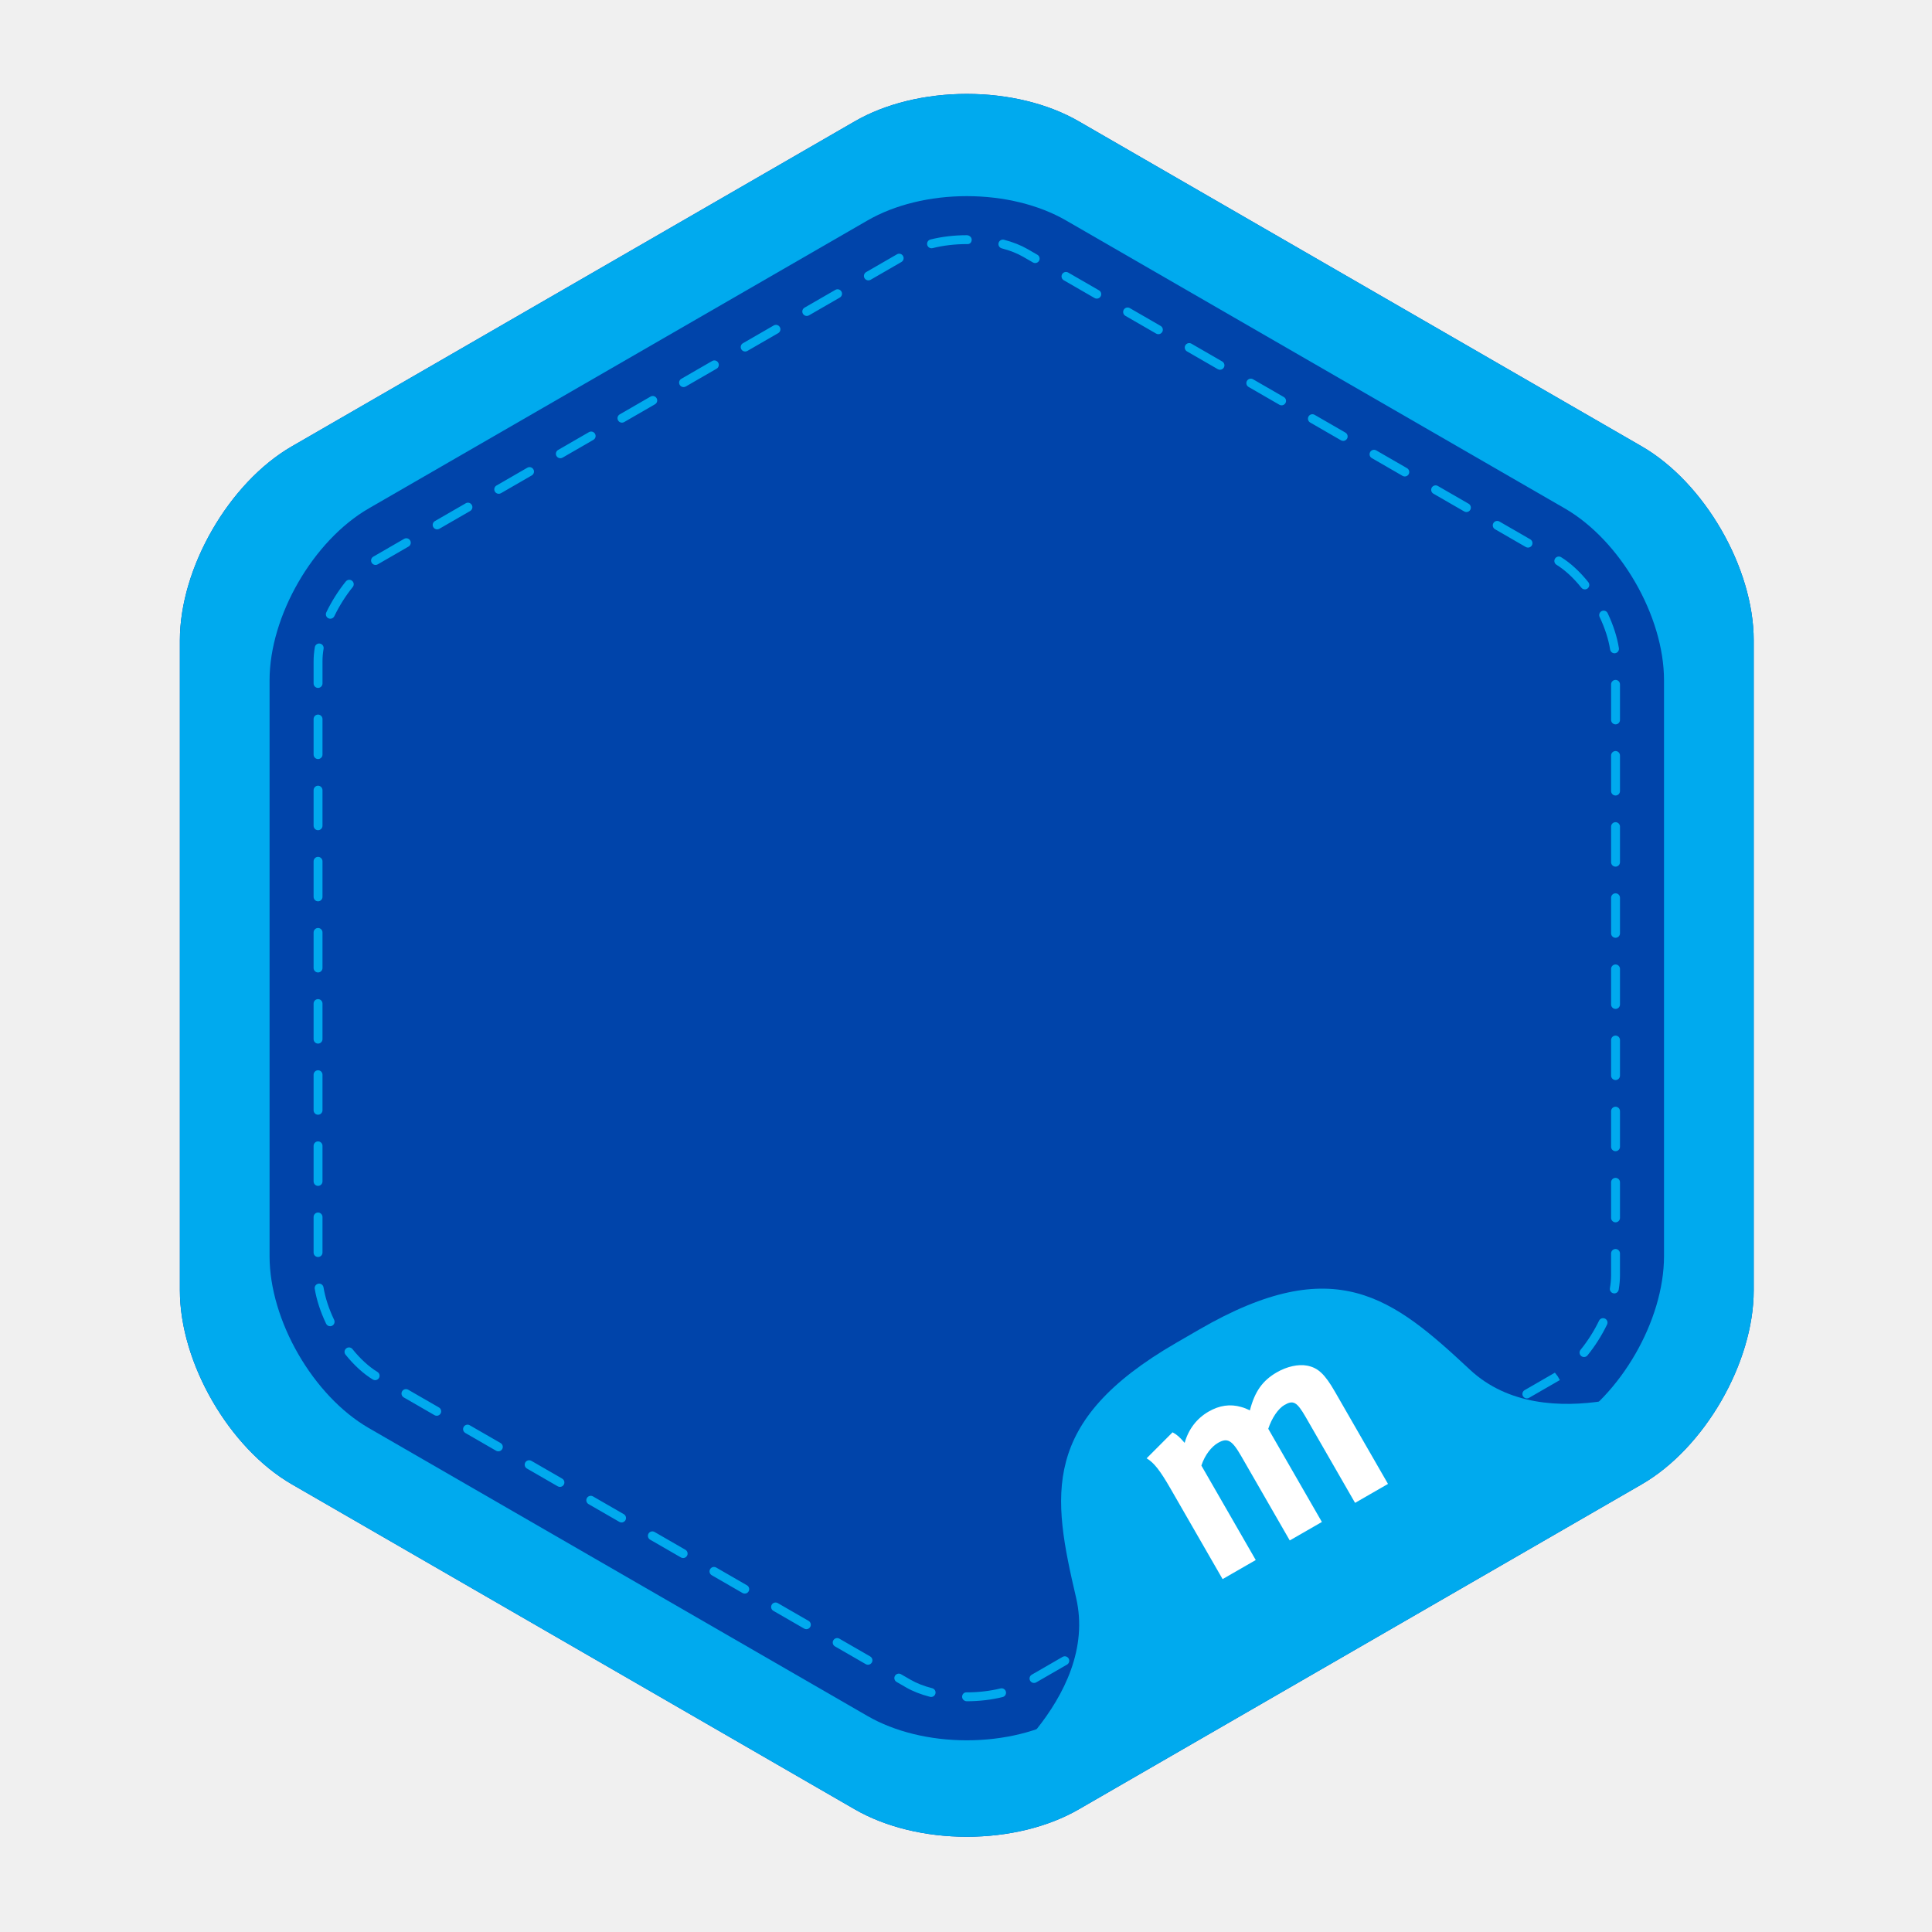
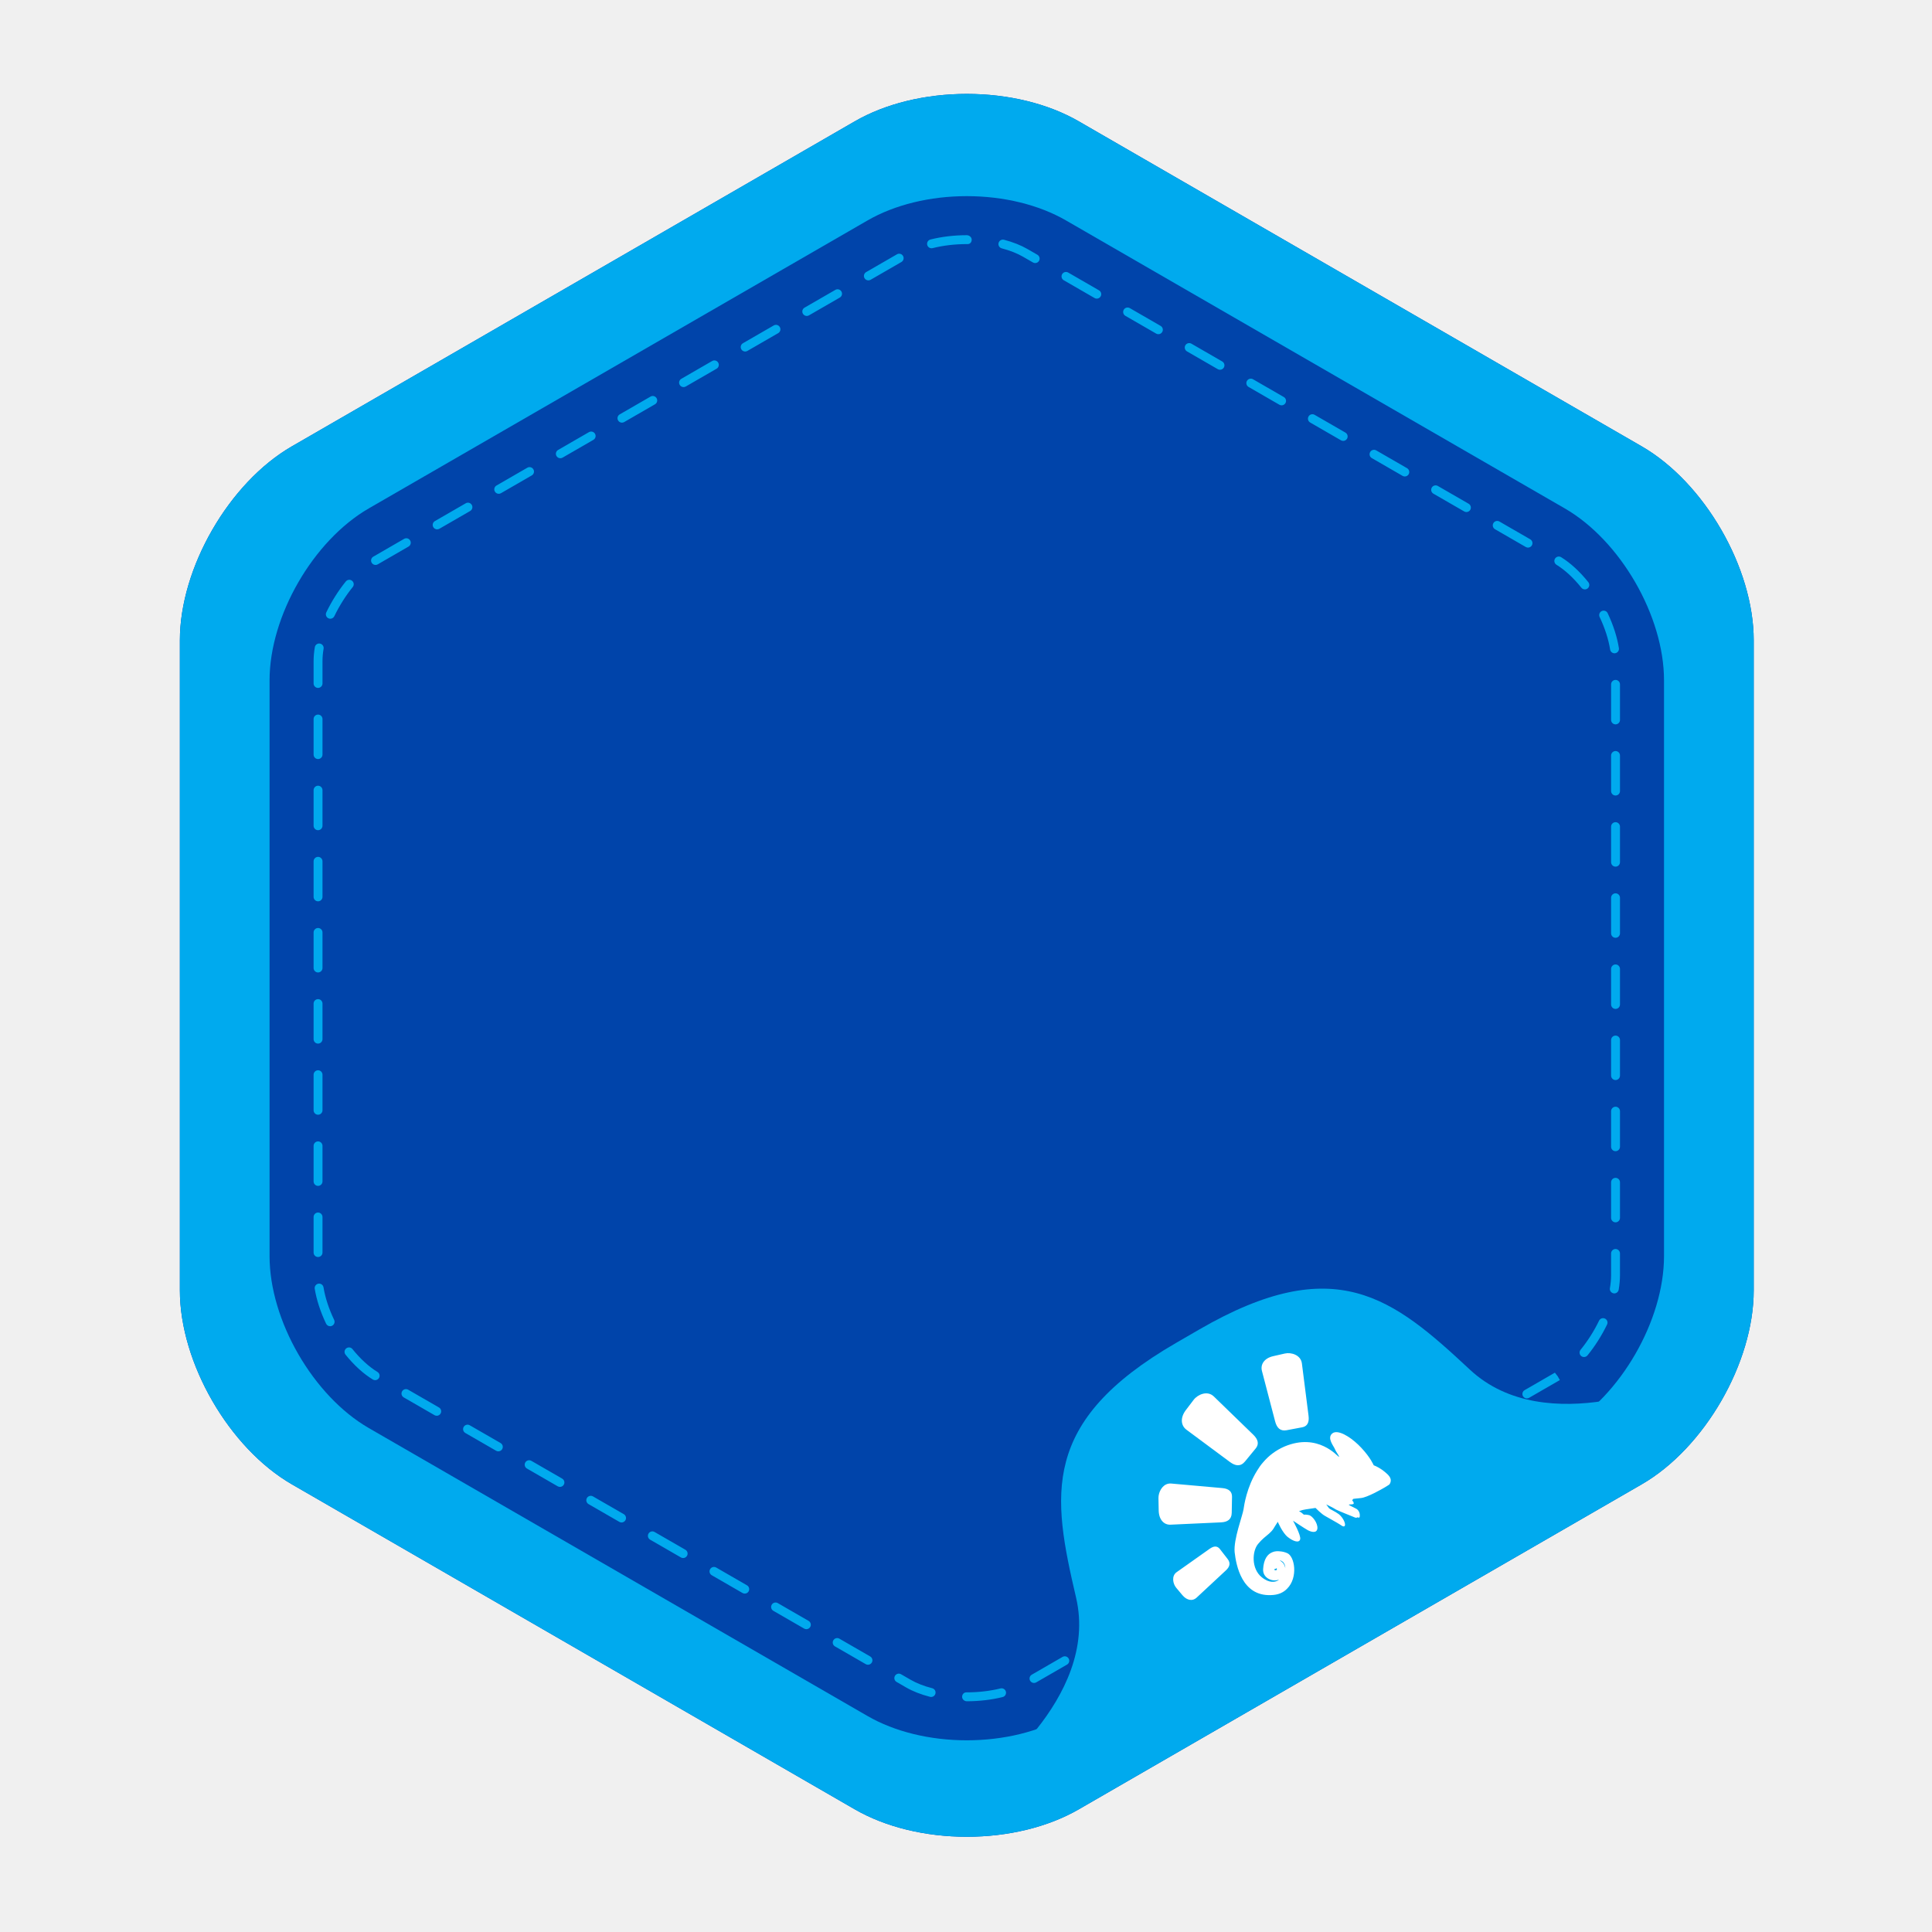
- <svg xmlns="http://www.w3.org/2000/svg" xmlns:xlink="http://www.w3.org/1999/xlink" version="1.0" x="0px" y="0px" width="512px" height="512px" viewBox="15 5 200 220" xml:space="preserve">
-   <defs>
+ <svg xmlns="http://www.w3.org/2000/svg" xmlns:xlink="http://www.w3.org/1999/xlink" version="1.0" x="0px" y="0px" width="512px" height="512px" viewBox="15 5 200 220" xml:space="preserve" id="svg4136">
+   <defs id="defs4138">
    <style id="palette">
- 			
				.color-background { fill: #04A; }
				.color-stitching { fill: #0AE; }
				.color-border { fill: #0AE; }
				.color-detail { fill: #FFF; }
- 			
- 		</style>
+ 			</style>
    <path id="backgroundShape" d="M115.089,214.155c-4.736,0-9.265-1.109-12.754-3.123l-64.099-37.009            c-7.151-4.13-12.754-13.833-12.754-22.091V77.917c0-8.26,5.603-17.962,12.754-22.092            l64.099-37.009c3.489-2.014,8.018-3.122,12.754-3.122c4.737,0,9.268,1.108,12.753,3.122            l64.102,37.009c7.15,4.13,12.754,13.832,12.754,22.092            v74.016c0,8.258-5.604,17.961-12.754,22.091l-64.102,37.008            C124.357,213.045,119.826,214.155,115.089,214.155z" />
  </defs>
  <g id="background" class="color-background">
-     <use xlink:href="#backgroundShape" />
+     <use xlink:href="#backgroundShape" id="use4143" />
  </g>
  <g id="mask" />
  <path id="stitching" class="color-stitching optional" title="Stitching" d="M115.089,198.725c-0.28,0-0.531-0.227-0.531-0.506c0-0.28,0.201-0.508,0.481-0.508h0.05           c1.333,0,2.661-0.154,3.841-0.447c0.271-0.066,0.545,0.098,0.613,0.369c0.067,0.271-0.098,0.546-0.369,0.613           C117.915,198.56,116.503,198.725,115.089,198.725z M111.029,198.237c-0.042,0-0.084-0.005-0.126-0.016           c-1.038-0.268-1.952-0.626-2.719-1.066l-1.09-0.631c-0.242-0.14-0.325-0.449-0.185-0.691c0.14-0.242,0.448-0.326,0.69-0.186           l1.091,0.629c0.686,0.396,1.515,0.721,2.464,0.965c0.27,0.069,0.434,0.346,0.363,0.616           C111.459,198.086,111.253,198.237,111.029,198.237z M122.744,196.642c-0.175,0-0.345-0.091-0.439-0.253           c-0.14-0.242-0.057-0.553,0.186-0.691l3.507-2.025c0.241-0.139,0.551-0.057,0.691,0.188c0.141,0.241,0.058,0.551-0.186,0.69           l-3.507,2.024C122.917,196.622,122.83,196.642,122.744,196.642z M103.838,194.567c-0.086,0-0.173-0.021-0.253-0.068l-3.507-2.023           c-0.242-0.141-0.325-0.449-0.186-0.691c0.141-0.242,0.45-0.326,0.691-0.186l3.507,2.023c0.242,0.142,0.326,0.449,0.187,0.692           C104.183,194.476,104.013,194.567,103.838,194.567z M129.76,192.593c-0.175,0-0.345-0.091-0.438-0.255           c-0.141-0.241-0.058-0.551,0.185-0.69l3.507-2.024c0.242-0.141,0.552-0.058,0.692,0.186c0.14,0.242,0.057,0.553-0.187,0.691           l-3.507,2.025C129.932,192.571,129.846,192.593,129.76,192.593z M96.823,190.517c-0.086,0-0.173-0.021-0.253-0.067l-3.508-2.024           c-0.241-0.14-0.324-0.449-0.186-0.69c0.14-0.244,0.45-0.328,0.692-0.188l3.507,2.025c0.242,0.141,0.325,0.449,0.186,0.691           C97.168,190.426,96.998,190.517,96.823,190.517z M136.776,188.542c-0.176,0-0.346-0.09-0.439-0.252           c-0.14-0.242-0.057-0.553,0.187-0.691l3.507-2.025c0.24-0.14,0.551-0.058,0.69,0.187c0.141,0.241,0.058,0.552-0.186,0.69           l-3.507,2.025C136.948,188.52,136.862,188.542,136.776,188.542z M89.808,186.465c-0.086,0-0.173-0.02-0.253-0.066l-3.507-2.025           c-0.242-0.139-0.325-0.448-0.185-0.69c0.14-0.243,0.449-0.325,0.69-0.187l3.507,2.025c0.242,0.141,0.325,0.449,0.187,0.691           C90.154,186.375,89.984,186.465,89.808,186.465z M143.79,184.493c-0.175,0-0.345-0.092-0.439-0.254           c-0.14-0.242-0.057-0.552,0.186-0.691l3.508-2.024c0.241-0.142,0.551-0.06,0.691,0.187c0.14,0.242,0.057,0.552-0.186,0.69           l-3.508,2.024C143.963,184.471,143.876,184.493,143.79,184.493z M82.793,182.417c-0.086,0-0.173-0.021-0.253-0.067l-3.508-2.024           c-0.242-0.141-0.325-0.449-0.187-0.691c0.14-0.242,0.45-0.326,0.692-0.186l3.508,2.024c0.242,0.14,0.325,0.448,0.187,0.69           C83.138,182.325,82.968,182.417,82.793,182.417z M150.805,180.442c-0.175,0-0.345-0.091-0.438-0.254           c-0.141-0.242-0.058-0.552,0.186-0.691l3.507-2.024c0.241-0.142,0.552-0.058,0.691,0.187c0.14,0.242,0.057,0.551-0.186,0.69           l-3.508,2.024C150.978,180.42,150.891,180.442,150.805,180.442z M75.779,178.366c-0.086,0-0.174-0.021-0.252-0.068l-3.509-2.023           c-0.241-0.141-0.324-0.449-0.186-0.691c0.14-0.242,0.45-0.326,0.692-0.186l3.508,2.023c0.242,0.142,0.325,0.449,0.186,0.691           C76.123,178.274,75.953,178.366,75.779,178.366z M157.821,176.392c-0.176,0-0.346-0.09-0.439-0.253           c-0.14-0.242-0.057-0.553,0.187-0.691l3.507-2.025c0.24-0.139,0.551-0.057,0.69,0.188c0.141,0.241,0.058,0.551-0.185,0.69           l-3.507,2.024C157.993,176.37,157.906,176.392,157.821,176.392z M68.762,174.315c-0.086,0-0.173-0.021-0.252-0.066l-3.508-2.025           c-0.242-0.141-0.325-0.449-0.186-0.691c0.139-0.242,0.448-0.324,0.691-0.186l3.508,2.025c0.242,0.14,0.325,0.449,0.187,0.69           C69.109,174.225,68.938,174.315,68.762,174.315z M164.835,172.342c-0.175,0-0.345-0.092-0.439-0.254           c-0.14-0.242-0.057-0.553,0.187-0.691l3.507-2.023c0.24-0.142,0.551-0.059,0.691,0.185c0.14,0.243,0.057,0.552-0.186,0.692           l-3.507,2.023C165.009,172.319,164.921,172.342,164.835,172.342z M61.747,170.266c-0.086,0-0.173-0.021-0.252-0.066l-3.508-2.025           c-0.242-0.141-0.326-0.449-0.187-0.691c0.141-0.242,0.45-0.326,0.692-0.186l3.508,2.023c0.242,0.141,0.325,0.45,0.186,0.692           C62.093,170.175,61.923,170.266,61.747,170.266z M171.85,168.292c-0.175,0-0.345-0.09-0.438-0.254           c-0.141-0.242-0.058-0.551,0.186-0.69l3.507-2.024c0.24-0.142,0.552-0.059,0.692,0.186c0.14,0.242,0.057,0.552-0.186,0.691           l-3.508,2.024C172.025,168.269,171.937,168.292,171.85,168.292z M54.733,166.215c-0.087,0-0.174-0.021-0.253-0.067l-3.507-2.024           c-0.241-0.141-0.326-0.449-0.186-0.691c0.14-0.243,0.449-0.324,0.691-0.186l3.508,2.024c0.241,0.14,0.324,0.449,0.185,0.69           C55.077,166.125,54.908,166.215,54.733,166.215z M178.866,164.241c-0.175,0-0.346-0.091-0.439-0.252           c-0.14-0.242-0.057-0.553,0.187-0.693l3.445-1.988l0.314,0.402l0.251,0.439l-3.505,2.023           C179.039,164.22,178.952,164.241,178.866,164.241z M47.718,162.163c-0.089,0-0.18-0.023-0.262-0.074           c-1.062-0.643-2.137-1.623-3.11-2.832c-0.176-0.217-0.142-0.535,0.076-0.711c0.218-0.178,0.537-0.143,0.712,0.076           c0.9,1.119,1.885,2.019,2.848,2.603c0.238,0.146,0.314,0.456,0.17,0.694C48.056,162.077,47.889,162.163,47.718,162.163z            M185.375,159.526c-0.113,0-0.227-0.037-0.32-0.113c-0.217-0.178-0.249-0.496-0.071-0.713c0.805-0.986,1.532-2.131,2.104-3.314           c0.123-0.251,0.424-0.355,0.676-0.235c0.252,0.123,0.357,0.425,0.235,0.677c-0.607,1.254-1.378,2.469-2.231,3.514           C185.667,159.463,185.521,159.526,185.375,159.526z M42.592,156.02c-0.188,0-0.37-0.105-0.458-0.288           c-0.643-1.346-1.09-2.721-1.295-3.978c-0.044-0.275,0.144-0.535,0.419-0.58c0.273-0.047,0.536,0.142,0.581,0.418           c0.189,1.162,0.606,2.441,1.209,3.701c0.121,0.254,0.014,0.556-0.238,0.677C42.74,156.004,42.665,156.02,42.592,156.02z            M188.824,152.282c-0.029,0-0.059-0.004-0.087-0.009c-0.276-0.048-0.461-0.31-0.414-0.585c0.089-0.512,0.134-1.005,0.134-1.466           v-2.49c0-0.28,0.227-0.507,0.506-0.507s0.506,0.227,0.506,0.507v2.49c0,0.519-0.05,1.067-0.146,1.638           C189.281,152.106,189.066,152.282,188.824,152.282z M41.216,148.137c-0.28,0-0.506-0.227-0.506-0.506v-4.051           c0-0.279,0.227-0.506,0.506-0.506s0.506,0.227,0.506,0.506v4.051C41.722,147.911,41.495,148.137,41.216,148.137z M188.964,144.188           c-0.28,0-0.506-0.227-0.506-0.507v-4.05c0-0.279,0.227-0.506,0.506-0.506s0.506,0.227,0.506,0.506v4.05           C189.47,143.961,189.243,144.188,188.964,144.188z M41.216,140.038c-0.28,0-0.506-0.228-0.506-0.508v-4.05           c0-0.28,0.227-0.507,0.506-0.507s0.506,0.227,0.506,0.507v4.05C41.722,139.81,41.495,140.038,41.216,140.038z M188.964,136.088           c-0.28,0-0.506-0.227-0.506-0.506v-4.051c0-0.279,0.227-0.507,0.506-0.507s0.506,0.228,0.506,0.507v4.051           C189.47,135.862,189.243,136.088,188.964,136.088z M41.216,131.936c-0.28,0-0.506-0.227-0.506-0.507v-4.05           c0-0.279,0.227-0.506,0.506-0.506s0.506,0.227,0.506,0.506v4.05C41.722,131.709,41.495,131.936,41.216,131.936z M188.964,127.987           c-0.28,0-0.506-0.227-0.506-0.506v-4.051c0-0.279,0.227-0.506,0.506-0.506s0.506,0.227,0.506,0.506v4.051           C189.47,127.761,189.243,127.987,188.964,127.987z M41.216,123.836c-0.28,0-0.506-0.228-0.506-0.506v-4.051           c0-0.279,0.227-0.507,0.506-0.507s0.506,0.228,0.506,0.507v4.051C41.722,123.609,41.495,123.836,41.216,123.836z M188.964,119.887           c-0.28,0-0.506-0.227-0.506-0.506v-4.051c0-0.279,0.227-0.506,0.506-0.506s0.506,0.227,0.506,0.506v4.051           C189.47,119.661,189.243,119.887,188.964,119.887z M41.216,115.735c-0.28,0-0.506-0.227-0.506-0.506v-4.051           c0-0.279,0.227-0.506,0.506-0.506s0.506,0.227,0.506,0.506v4.051C41.722,115.509,41.495,115.735,41.216,115.735z M188.964,111.787           c-0.28,0-0.506-0.227-0.506-0.507v-4.05c0-0.28,0.227-0.507,0.506-0.507s0.506,0.227,0.506,0.507v4.05           C189.47,111.56,189.243,111.787,188.964,111.787z M41.216,107.635c-0.28,0-0.506-0.226-0.506-0.506v-4.05           c0-0.28,0.227-0.507,0.506-0.507s0.506,0.227,0.506,0.507v4.05C41.722,107.409,41.495,107.635,41.216,107.635z M188.964,103.686           c-0.28,0-0.506-0.227-0.506-0.507v-4.05c0-0.28,0.227-0.506,0.506-0.506s0.506,0.226,0.506,0.506v4.05           C189.47,103.46,189.243,103.686,188.964,103.686z M41.216,99.535c-0.28,0-0.506-0.227-0.506-0.507v-4.05           c0-0.28,0.227-0.507,0.506-0.507s0.506,0.227,0.506,0.507v4.05C41.722,99.308,41.495,99.535,41.216,99.535z M188.964,95.586           c-0.28,0-0.506-0.227-0.506-0.507v-4.05c0-0.279,0.227-0.506,0.506-0.506s0.506,0.227,0.506,0.506v4.05           C189.47,95.359,189.243,95.586,188.964,95.586z M41.216,91.434c-0.28,0-0.506-0.227-0.506-0.507v-4.05           c0-0.28,0.227-0.506,0.506-0.506s0.506,0.226,0.506,0.506v4.05C41.722,91.208,41.495,91.434,41.216,91.434z M188.964,87.485           c-0.28,0-0.506-0.227-0.506-0.506v-4.051c0-0.279,0.227-0.506,0.506-0.506s0.506,0.227,0.506,0.506v4.051           C189.47,87.259,189.243,87.485,188.964,87.485z M41.216,83.334c-0.28,0-0.506-0.227-0.506-0.506v-2.543           c0-0.502,0.047-1.034,0.139-1.584c0.046-0.276,0.304-0.468,0.583-0.416c0.275,0.046,0.461,0.307,0.416,0.582           c-0.083,0.495-0.125,0.973-0.125,1.418v2.543C41.722,83.107,41.495,83.334,41.216,83.334z M188.847,79.391           c-0.244,0-0.46-0.178-0.5-0.427c-0.182-1.161-0.595-2.442-1.194-3.706c-0.12-0.253-0.013-0.555,0.24-0.675           c0.247-0.119,0.555-0.013,0.675,0.24c0.64,1.351,1.083,2.728,1.279,3.982c0.044,0.276-0.145,0.536-0.421,0.579           C188.901,79.389,188.873,79.391,188.847,79.391z M42.614,75.455c-0.074,0-0.148-0.016-0.22-0.05           c-0.252-0.121-0.357-0.424-0.236-0.676c0.603-1.254,1.372-2.471,2.222-3.52c0.176-0.217,0.495-0.251,0.712-0.074           c0.217,0.176,0.25,0.495,0.074,0.712c-0.801,0.988-1.525,2.137-2.095,3.32C42.983,75.35,42.801,75.455,42.614,75.455z            M185.471,72.115c-0.147,0-0.295-0.065-0.396-0.189c-0.896-1.12-1.876-2.024-2.837-2.616c-0.238-0.146-0.312-0.459-0.166-0.696           c0.146-0.238,0.458-0.312,0.695-0.166c1.06,0.652,2.131,1.637,3.098,2.846c0.174,0.218,0.14,0.536-0.079,0.712           C185.695,72.079,185.582,72.115,185.471,72.115z M47.762,69.331c-0.172,0-0.34-0.088-0.435-0.246           c-0.144-0.24-0.065-0.551,0.175-0.694l3.513-2.03c0.241-0.14,0.553-0.058,0.691,0.186c0.14,0.242,0.057,0.552-0.186,0.691           l-3.5,2.022C47.942,69.308,47.851,69.331,47.762,69.331z M178.999,67.356c-0.086,0-0.173-0.021-0.253-0.067l-3.508-2.025           c-0.242-0.14-0.325-0.449-0.186-0.691c0.14-0.242,0.449-0.326,0.691-0.186l3.508,2.025c0.242,0.14,0.325,0.449,0.186,0.691           C179.344,67.266,179.174,67.356,178.999,67.356z M54.778,65.28c-0.176,0-0.346-0.091-0.439-0.254           c-0.14-0.242-0.057-0.551,0.187-0.691l3.507-2.024c0.24-0.141,0.551-0.058,0.69,0.185c0.141,0.242,0.058,0.552-0.185,0.692           l-3.507,2.024C54.95,65.259,54.865,65.28,54.778,65.28z M171.985,63.307c-0.086,0-0.174-0.022-0.253-0.068l-3.509-2.024           c-0.241-0.141-0.324-0.45-0.185-0.692c0.14-0.241,0.449-0.326,0.69-0.185l3.509,2.024c0.241,0.14,0.324,0.45,0.186,0.692           C172.328,63.216,172.158,63.307,171.985,63.307z M61.792,61.229c-0.175,0-0.345-0.09-0.439-0.253           c-0.14-0.242-0.057-0.552,0.187-0.691l3.507-2.025c0.241-0.141,0.551-0.058,0.692,0.186c0.14,0.242,0.057,0.552-0.187,0.691           l-3.507,2.025C61.966,61.208,61.879,61.229,61.792,61.229z M164.969,59.256c-0.086,0-0.173-0.021-0.253-0.067l-3.507-2.025           c-0.242-0.14-0.325-0.449-0.186-0.691c0.14-0.243,0.449-0.325,0.691-0.186l3.507,2.025c0.242,0.14,0.325,0.449,0.187,0.691           C165.313,59.166,165.143,59.256,164.969,59.256z M68.807,57.18c-0.175,0-0.345-0.091-0.438-0.253           c-0.141-0.242-0.058-0.552,0.186-0.692l3.508-2.025c0.241-0.141,0.552-0.058,0.692,0.186c0.14,0.242,0.057,0.552-0.186,0.691           l-3.509,2.026C68.98,57.158,68.893,57.18,68.807,57.18z M157.953,55.206c-0.086,0-0.173-0.021-0.253-0.068l-3.507-2.024           c-0.242-0.14-0.325-0.449-0.187-0.691c0.14-0.243,0.45-0.326,0.692-0.186l3.507,2.024c0.242,0.141,0.325,0.45,0.186,0.692           C158.298,55.115,158.128,55.206,157.953,55.206z M75.823,53.129c-0.175,0-0.346-0.091-0.439-0.253           c-0.14-0.242-0.057-0.552,0.186-0.691l3.508-2.025c0.241-0.141,0.551-0.057,0.691,0.186c0.141,0.242,0.058,0.552-0.186,0.691           l-3.508,2.025C75.995,53.107,75.908,53.129,75.823,53.129z M150.938,51.155c-0.086,0-0.173-0.021-0.253-0.067l-3.507-2.025           c-0.242-0.14-0.325-0.449-0.186-0.691s0.45-0.326,0.691-0.186l3.508,2.025c0.241,0.14,0.324,0.449,0.186,0.691           C151.283,51.065,151.114,51.155,150.938,51.155z M82.838,49.079c-0.175,0-0.345-0.091-0.438-0.254           c-0.141-0.242-0.058-0.552,0.186-0.691l3.507-2.025c0.24-0.14,0.551-0.057,0.692,0.186c0.14,0.242,0.057,0.552-0.187,0.692           l-3.507,2.024C83.011,49.057,82.924,49.079,82.838,49.079z M143.923,47.105c-0.086,0-0.173-0.021-0.252-0.067l-3.507-2.025           c-0.242-0.14-0.325-0.449-0.187-0.691c0.141-0.243,0.45-0.325,0.692-0.186l3.507,2.025c0.242,0.14,0.325,0.449,0.186,0.691           C144.268,47.015,144.098,47.105,143.923,47.105z M89.853,45.028c-0.175,0-0.345-0.09-0.438-0.253           c-0.14-0.242-0.057-0.552,0.185-0.691l3.508-2.025c0.239-0.141,0.552-0.058,0.691,0.186c0.14,0.242,0.057,0.552-0.186,0.691           l-3.508,2.025C90.027,45.007,89.939,45.028,89.853,45.028z M136.908,43.056c-0.086,0-0.173-0.022-0.252-0.068l-3.507-2.024           c-0.242-0.141-0.325-0.45-0.187-0.692c0.139-0.242,0.449-0.325,0.692-0.186l3.507,2.025c0.242,0.141,0.325,0.449,0.185,0.691           C137.253,42.965,137.083,43.056,136.908,43.056z M96.868,40.978c-0.175,0-0.345-0.091-0.439-0.253           c-0.14-0.242-0.057-0.552,0.186-0.692l3.507-2.024c0.241-0.141,0.551-0.059,0.691,0.185c0.141,0.243,0.058,0.552-0.186,0.692           L97.12,40.91C97.041,40.956,96.954,40.978,96.868,40.978z M129.892,39.005c-0.086,0-0.173-0.021-0.252-0.067l-3.507-2.025           c-0.242-0.14-0.326-0.449-0.186-0.691c0.14-0.243,0.448-0.325,0.691-0.186l3.507,2.025c0.242,0.14,0.325,0.449,0.186,0.691           C130.239,38.915,130.069,39.005,129.892,39.005z M103.883,36.928c-0.175,0-0.345-0.091-0.438-0.253           c-0.141-0.242-0.058-0.552,0.186-0.692l3.507-2.024c0.241-0.141,0.552-0.059,0.691,0.186c0.14,0.242,0.057,0.552-0.187,0.691           l-3.507,2.025C104.056,36.906,103.969,36.928,103.883,36.928z M122.877,34.955c-0.086,0-0.173-0.021-0.252-0.068l-1.137-0.656           c-0.673-0.389-1.486-0.708-2.415-0.95c-0.271-0.071-0.434-0.348-0.362-0.618s0.347-0.432,0.618-0.362           c1.016,0.266,1.913,0.62,2.665,1.054l1.137,0.656c0.242,0.141,0.325,0.45,0.186,0.692           C123.222,34.864,123.053,34.955,122.877,34.955z M111.076,33.27c-0.228,0-0.434-0.152-0.491-0.382           c-0.068-0.271,0.096-0.547,0.367-0.615c1.271-0.321,2.703-0.491,4.137-0.491c0.28,0,0.56,0.227,0.56,0.507           c0,0.279-0.175,0.506-0.454,0.506h-0.112c-1.345,0-2.689,0.159-3.881,0.46C111.159,33.266,111.117,33.27,111.076,33.27z" />
  <g id="glyph" />
  <g id="tab" class="optional" title="Mozilla Tab">
-     <path class="color-border" d="M123.457,203.577l65.297-37.799l-0.824-1.423l-0.294,0.17           c-4.923,0.761-10.909,0.496-15.256-3.56c-8.746-8.156-15.314-13.549-30.813-4.577c-0.522,0.302-2.136,1.235-2.657,1.538           c-15.499,8.972-14.094,17.354-11.375,29c1.351,5.789-1.401,11.111-4.511,15.003l-0.39,0.226L123.457,203.577z" />
-     <path class="color-detail" d="M138.521,168.101c0.485,0.249,0.804,0.537,1.377,1.201c0.439-1.56,1.383-2.789,2.735-3.567            c1.222-0.703,2.453-0.884,3.695-0.521c0.326,0.084,0.678,0.23,1,0.387c0.555-2.161,1.45-3.402,3.07-4.335            c1.153-0.664,2.445-0.948,3.443-0.759c1.249,0.242,2.012,0.955,3.173,2.974l6.04,10.495l-3.75,2.158l-5.606-9.744            c-1.018-1.766-1.422-1.986-2.428-1.408c-0.721,0.414-1.45,1.488-1.851,2.717l6.106,10.61l-3.659,2.104l-5.527-9.604            c-1.06-1.843-1.576-2.12-2.648-1.503c-0.714,0.41-1.489,1.35-1.888,2.58l6.19,10.757l-3.774,2.172l-5.925-10.296            c-1.227-2.131-1.903-2.969-2.725-3.459L138.521,168.101z" />
+     <path class="color-border" d="M123.457,203.577l65.297-37.799l-0.824-1.423l-0.294,0.17           c-4.923,0.761-10.909,0.496-15.256-3.56c-8.746-8.156-15.314-13.549-30.813-4.577c-0.522,0.302-2.136,1.235-2.657,1.538           c-15.499,8.972-14.094,17.354-11.375,29c1.351,5.789-1.401,11.111-4.511,15.003l-0.39,0.226L123.457,203.577z" id="path4149" />
  </g>
  <path id="outerRing" class="color-border" d="M191.944,55.825l-64.102-37.009c-3.485-2.014-8.016-3.122-12.753-3.122           c-4.736,0-9.265,1.108-12.754,3.122L38.237,55.825c-7.151,4.13-12.754,13.832-12.754,22.092v74.015           c0,8.258,5.603,17.961,12.754,22.091l64.099,37.009c3.489,2.014,8.018,3.123,12.754,3.123c4.737,0,9.268-1.109,12.753-3.123           l64.102-37.008c7.15-4.13,12.754-13.833,12.754-22.091V77.917C204.698,69.657,199.094,59.955,191.944,55.825z M194.484,148.043           c0,7.316-4.965,15.914-11.301,19.572l-56.794,32.791c-3.09,1.783-7.103,2.766-11.3,2.766s-8.21-0.981-11.3-2.766l-56.793-32.791           c-6.336-3.658-11.3-12.256-11.3-19.572V82.465c0-7.317,4.964-15.914,11.3-19.573l56.793-32.79c3.09-1.783,7.103-2.767,11.3-2.767           s8.21,0.983,11.3,2.767l56.794,32.79c6.336,3.659,11.301,12.256,11.301,19.573V148.043z" />
  <radialGradient id="glossGradient" cx="115" cy="-160" r="400" gradientUnits="userSpaceOnUse">
-     <stop offset="0.50" style="stop-color: #FFF; stop-opacity: 0.1;" />
-     <stop offset="0.75" style="stop-color: #FFF; stop-opacity: 1.0;" />
-     <stop offset="0.75" style="stop-color: #FFF; stop-opacity: 0.0;" />
+     <stop offset="0.50" style="stop-color: #FFF; stop-opacity: 0.1;" id="stop4155" />
+     <stop offset="0.75" style="stop-color: #FFF; stop-opacity: 1.0;" id="stop4157" />
+     <stop offset="0.75" style="stop-color: #FFF; stop-opacity: 0.0;" id="stop4159" />
  </radialGradient>
  <g id="gloss" class="optional" title="Glossy Overlay" display="none">
-     <use xlink:href="#backgroundShape" style="fill: url(#glossGradient); opacity: 0.1;" />
+     <use xlink:href="#backgroundShape" style="fill: url(#glossGradient); opacity: 0.1;" id="use4162" />
  </g>
+   <path style="fill:#ffffff;fill-opacity:1;stroke:none" d="m 151.314,159.126 -1.34,0.305 c -1.021,0.233 -1.465,0.949 -1.275,1.679 l 1.502,5.747 c 0.191,0.73 0.583,1.141 1.308,1.005 l 1.781,-0.335 c 0.574,-0.108 0.812,-0.558 0.717,-1.306 l -0.758,-5.967 c -0.122,-0.96 -1.215,-1.292 -1.935,-1.128 z m -9.341,4.588 c -0.425,0.108 -0.817,0.38 -1.054,0.691 l -0.882,1.161 c -0.672,0.884 -0.565,1.771 0.065,2.238 l 4.958,3.68 c 0.63,0.467 1.217,0.537 1.713,-0.067 l 1.218,-1.483 c 0.393,-0.478 0.291,-1.008 -0.273,-1.555 l -4.502,-4.365 c -0.362,-0.351 -0.819,-0.409 -1.243,-0.302 z m 15.038,4.379 c -0.11,0.019 -0.209,0.06 -0.293,0.127 -0.67,0.531 0.194,1.491 0.298,1.809 0.129,0.335 0.553,0.84 0.446,0.86 -0.131,0.002 -2.33,-2.797 -6.201,-1.17 -0.996,0.434 -1.801,1.058 -2.413,1.78 -0.274,0.299 -0.496,0.633 -0.698,0.963 -1.184,1.886 -1.479,3.94 -1.546,4.402 -0.106,0.717 -1.156,3.431 -1.013,4.887 0.168,1.474 0.812,5.016 4.13,4.886 0.394,-0.007 0.756,-0.075 1.062,-0.201 0.306,-0.125 0.578,-0.311 0.779,-0.528 1.281,-1.252 0.879,-3.738 -0.018,-4.064 -0.262,-0.108 -0.517,-0.172 -0.784,-0.189 -0.292,-0.035 -0.598,-0.023 -0.862,0.094 -0.574,0.22 -0.994,0.794 -1.065,1.931 -0.054,0.999 0.995,1.431 1.662,1.238 0.042,-0.008 0.107,-0.02 0.145,-0.05 0,0 -0.035,0.052 -0.133,0.115 -0.281,0.143 -0.922,0.353 -1.828,-0.378 -1.219,-0.984 -1.091,-2.985 -0.427,-3.784 0.428,-0.53 0.871,-0.861 1.251,-1.18 0.188,-0.17 0.355,-0.336 0.492,-0.542 0.086,-0.128 0.149,-0.253 0.218,-0.355 0.206,-0.308 0.288,-0.458 0.288,-0.458 0,0 0.521,1.25 1.141,1.74 0.62,0.49 1.301,0.72 1.411,0.251 0.113,-0.448 -0.817,-2.115 -0.817,-2.115 0,0 1.309,0.877 1.676,1.078 0.368,0.201 1.045,0.409 1.105,-0.209 0.038,-0.614 -0.576,-1.42 -0.965,-1.504 -0.369,-0.086 -0.581,-0.049 -0.581,-0.049 0,0 -0.266,-0.243 -0.388,-0.309 -0.144,-0.062 -0.165,-0.059 -0.165,-0.059 0,0 0.17,-0.144 0.769,-0.234 0.62,-0.094 1.112,-0.165 1.112,-0.165 0,0 0.709,0.721 1.098,0.918 0.372,0.222 1.326,0.739 1.677,0.965 0.329,0.23 0.524,0.328 0.584,0.073 0.042,-0.254 -0.228,-0.856 -0.696,-1.24 -0.485,-0.358 -0.955,-0.516 -1.144,-0.705 -0.176,-0.236 -0.297,-0.416 -0.297,-0.416 0,0 0.895,0.438 1.123,0.597 0.245,0.134 1.815,0.76 2.077,0.868 0.266,0.13 0.352,4.7e-4 0.352,4.7e-4 0,0 0.194,0.099 0.242,-1e-4 0.047,-0.099 0.106,-0.717 -0.404,-0.981 -0.537,-0.281 -0.846,-0.403 -0.812,-0.454 0.012,-0.047 0.509,0.017 0.548,-0.125 0.022,-0.117 -0.074,-0.278 -0.146,-0.31 -0.055,-0.057 0.091,-0.219 0.091,-0.219 0,0 0.17,-0.031 0.883,-0.098 0.713,-0.067 2.361,-1.006 2.697,-1.204 0.336,-0.198 0.51,-0.321 0.51,-0.321 0,0 0.193,-0.148 0.187,-0.529 -7.5e-4,-0.021 -0.008,-0.043 -0.012,-0.064 l -0.012,-0.065 c -0.087,-0.343 -0.503,-0.691 -0.963,-1.032 -0.532,-0.372 -0.956,-0.517 -0.956,-0.517 0,0 -0.363,-0.876 -1.407,-1.983 -0.895,-0.972 -2.238,-1.911 -3.009,-1.775 z m -18.974,5.858 c -0.729,0.148 -1.135,1.004 -1.122,1.658 l 0.028,1.391 c 0.02,1.06 0.613,1.652 1.344,1.618 l 5.759,-0.265 c 0.731,-0.034 1.2,-0.335 1.213,-1.082 l 0.033,-1.833 c 0.01,-0.591 -0.372,-0.922 -1.101,-0.987 l -5.821,-0.518 c -0.117,-0.013 -0.228,-0.003 -0.332,0.018 z m 5.063,7.217 c -0.108,0.041 -0.221,0.103 -0.339,0.186 l -3.775,2.672 c -0.607,0.43 -0.429,1.322 -0.052,1.772 l 0.702,0.839 c 0.535,0.639 1.186,0.696 1.611,0.301 l 3.351,-3.118 c 0.426,-0.396 0.56,-0.823 0.2,-1.287 l -0.885,-1.139 c -0.214,-0.275 -0.489,-0.349 -0.813,-0.227 z m 7.608,1.486 c 0,0 0.115,0.021 0.267,0.128 0.072,0.032 0.147,0.085 0.21,0.186 0.177,0.236 0.174,0.573 0.174,0.573 0,0 -0.099,-0.407 -0.288,-0.596 -0.025,-0.017 -0.051,-0.036 -0.076,-0.055 -0.16,-0.15 -0.286,-0.237 -0.286,-0.237 z m -0.355,0.934 c 0.031,0.003 0.054,0.032 0.047,0.112 -0.009,0.09 -0.068,0.103 -0.111,0.111 -0.106,0.02 -0.204,-0.03 -0.186,-0.167 0.055,0.057 0.097,0.049 0.153,-0.006 0.028,-0.028 0.067,-0.052 0.098,-0.049 z" id="path4944" />
</svg>
